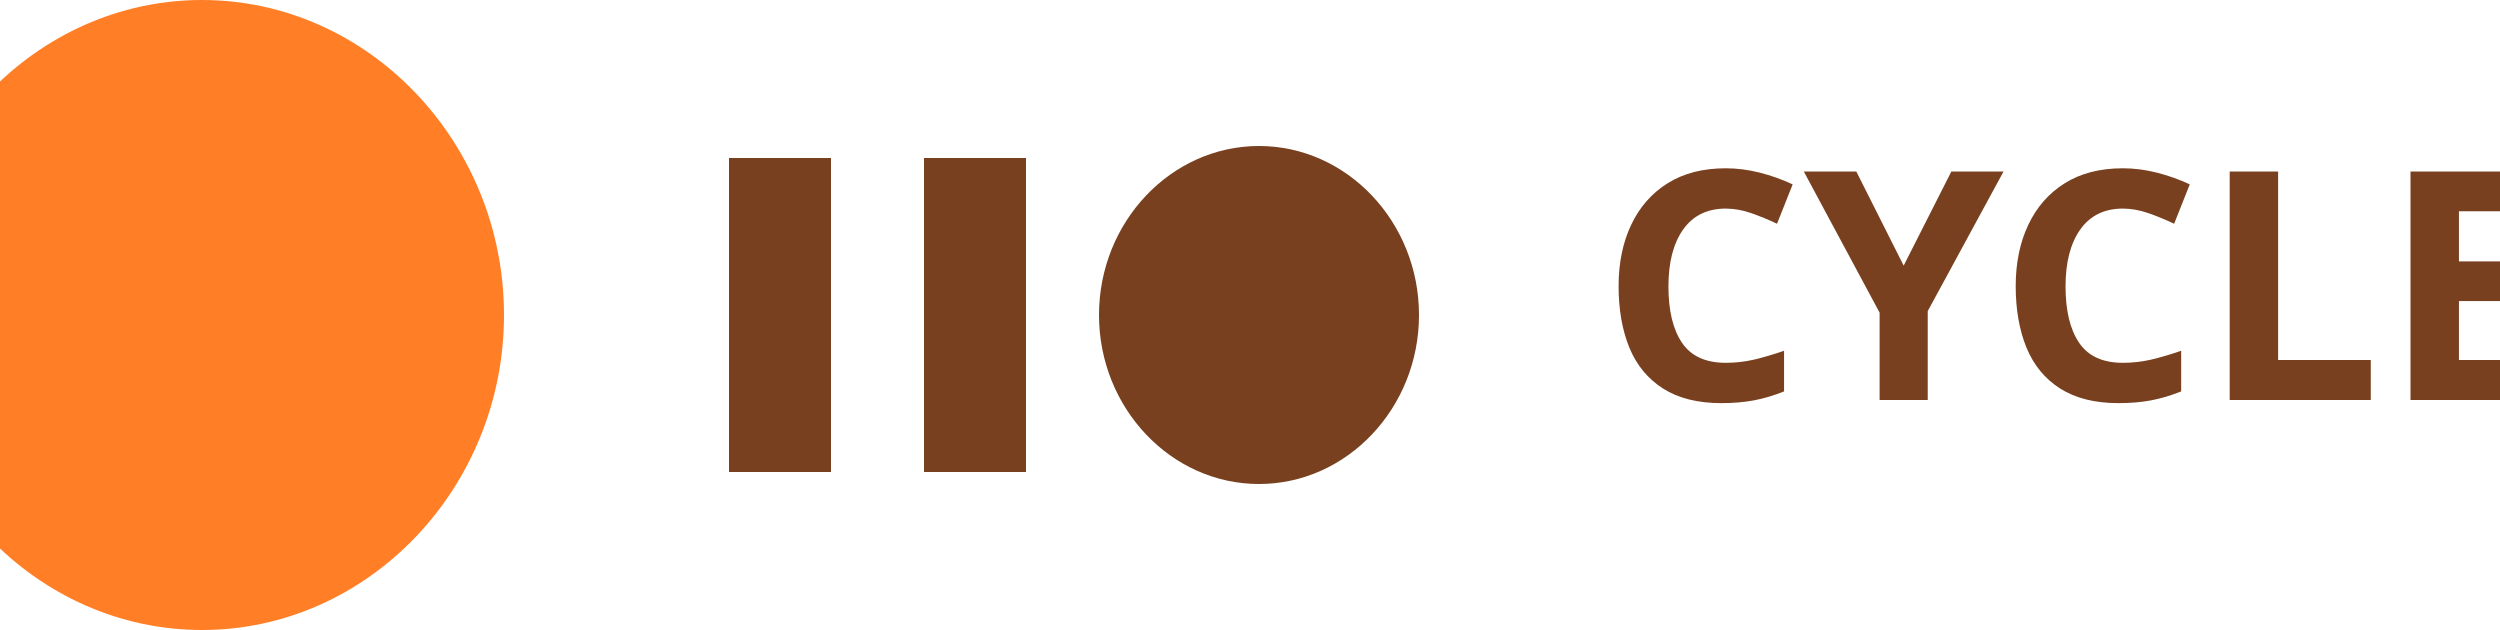
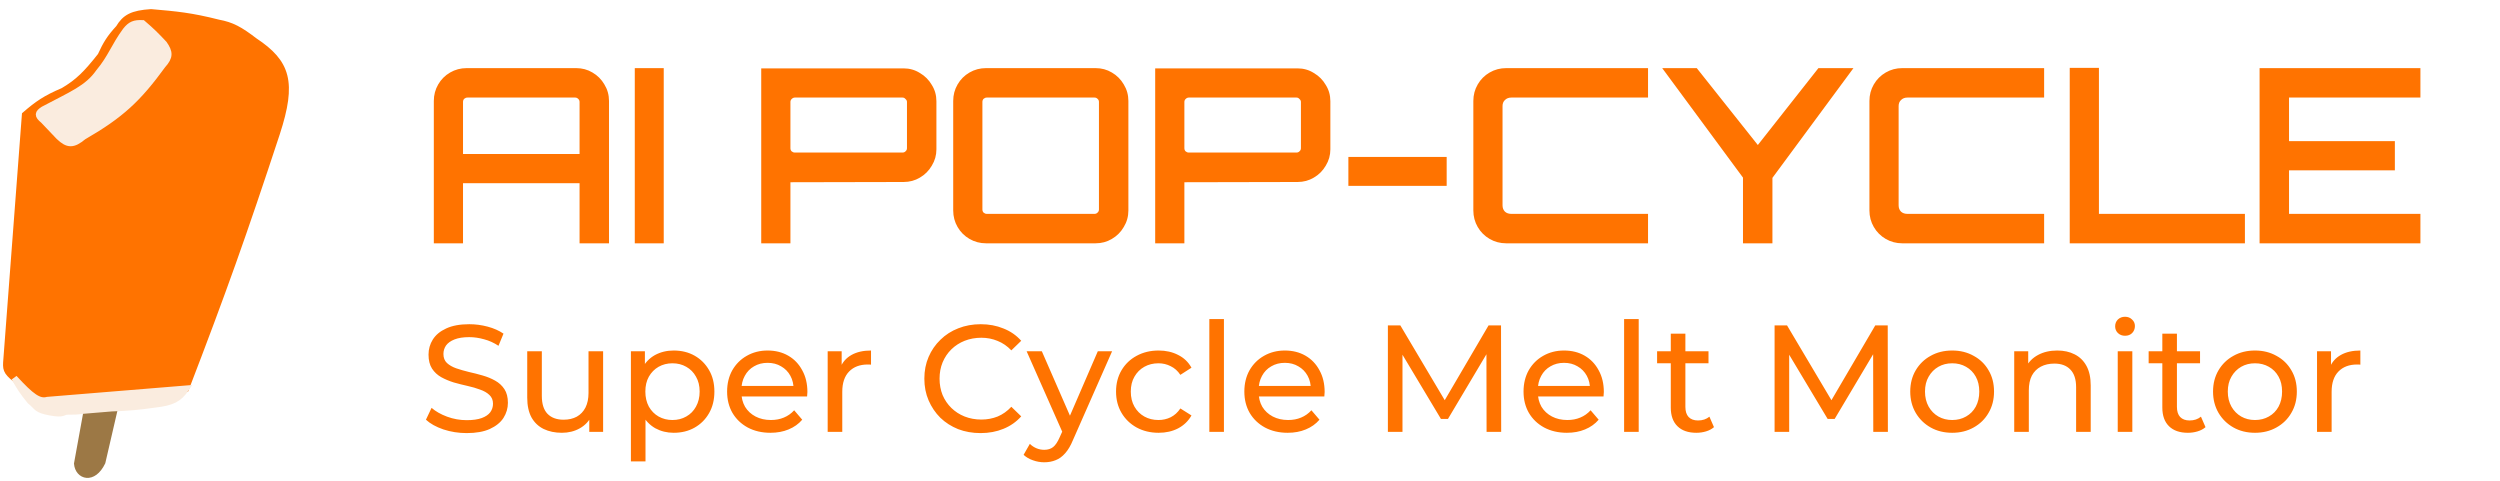
- <svg xmlns="http://www.w3.org/2000/svg" width="250" height="63" viewBox="0 0 250 63" fill="none">
-   <path d="M50.4 31.5C50.4 48.8 36.8 63 20.2 63C3.6 63 -10 48.8 -10 31.5C-10 14.2 3.6 0 20.2 0C36.8 0 50.4 14.2 50.4 31.5Z" fill="#FF7E26" />
-   <path d="M72.9 15.8H83.1V47.2H72.9V15.8Z" fill="#78401F" />
-   <path d="M92.4 15.8H102.6V47.2H92.4V15.8Z" fill="#78401F" />
-   <path d="M141.9 31.5C141.9 40.8 134.7 48.4 125.9 48.4C117.1 48.4 109.9 40.8 109.9 31.5C109.9 22.2 117.1 14.6 125.9 14.6C134.7 14.6 141.9 22.2 141.9 31.5Z" fill="#78401F" />
-   <text x="160" y="40" font-family="Montserrat" font-size="32" font-weight="600" fill="#78401F">CYCLE</text>
+ <svg xmlns="http://www.w3.org/2000/svg" width="411" height="79" viewBox="0 0 411 79" fill="none">
+   <path d="M71.32 40V16.6C71.32 15.613 71.56 14.707 72.04 13.88C72.52 13.053 73.173 12.4 74 11.92C74.827 11.44 75.733 11.2 76.72 11.2H94.72C95.707 11.2 96.6 11.44 97.4 11.92C98.227 12.4 98.88 13.053 99.36 13.88C99.867 14.707 100.12 15.613 100.12 16.6V40H95.28V30.12H76.12V40H71.32ZM76.12 25.32H95.28V16.76C95.28 16.547 95.2 16.373 95.04 16.24C94.907 16.107 94.747 16.04 94.56 16.04H76.84C76.653 16.04 76.48 16.107 76.32 16.24C76.187 16.373 76.12 16.547 76.12 16.76V25.32ZM104.358 40V11.2H109.118V40H104.358ZM125.146 40V11.24H148.546C149.533 11.24 150.426 11.493 151.226 12C152.053 12.48 152.706 13.133 153.186 13.96C153.693 14.76 153.946 15.653 153.946 16.64V24.56C153.946 25.52 153.693 26.413 153.186 27.24C152.706 28.067 152.053 28.72 151.226 29.2C150.426 29.68 149.533 29.92 148.546 29.92L129.946 29.96V40H125.146ZM130.666 25.08H148.386C148.573 25.08 148.733 25.013 148.866 24.88C149.026 24.747 149.106 24.573 149.106 24.36V16.76C149.106 16.573 149.026 16.413 148.866 16.28C148.733 16.12 148.573 16.04 148.386 16.04H130.666C130.48 16.04 130.306 16.12 130.146 16.28C130.013 16.413 129.946 16.573 129.946 16.76V24.36C129.946 24.573 130.013 24.747 130.146 24.88C130.306 25.013 130.48 25.08 130.666 25.08ZM162.107 40C161.12 40 160.214 39.76 159.387 39.28C158.56 38.8 157.907 38.147 157.427 37.32C156.947 36.493 156.707 35.587 156.707 34.6V16.6C156.707 15.613 156.947 14.707 157.427 13.88C157.907 13.053 158.56 12.4 159.387 11.92C160.214 11.44 161.12 11.2 162.107 11.2H180.107C181.094 11.2 181.987 11.44 182.787 11.92C183.614 12.4 184.267 13.053 184.747 13.88C185.254 14.707 185.507 15.613 185.507 16.6V34.6C185.507 35.587 185.254 36.493 184.747 37.32C184.267 38.147 183.614 38.8 182.787 39.28C181.987 39.76 181.094 40 180.107 40H162.107ZM162.227 35.16H179.947C180.134 35.16 180.294 35.093 180.427 34.96C180.587 34.827 180.667 34.653 180.667 34.44V16.76C180.667 16.547 180.587 16.373 180.427 16.24C180.294 16.107 180.134 16.04 179.947 16.04H162.227C162.04 16.04 161.867 16.107 161.707 16.24C161.574 16.373 161.507 16.547 161.507 16.76V34.44C161.507 34.653 161.574 34.827 161.707 34.96C161.867 35.093 162.04 35.16 162.227 35.16ZM189.912 40V11.24H213.312C214.299 11.24 215.192 11.493 215.992 12C216.819 12.48 217.472 13.133 217.952 13.96C218.459 14.76 218.712 15.653 218.712 16.64V24.56C218.712 25.52 218.459 26.413 217.952 27.24C217.472 28.067 216.819 28.72 215.992 29.2C215.192 29.68 214.299 29.92 213.312 29.92L194.712 29.96V40H189.912ZM195.432 25.08H213.152C213.339 25.08 213.499 25.013 213.632 24.88C213.792 24.747 213.872 24.573 213.872 24.36V16.76C213.872 16.573 213.792 16.413 213.632 16.28C213.499 16.12 213.339 16.04 213.152 16.04H195.432C195.245 16.04 195.072 16.12 194.912 16.28C194.779 16.413 194.712 16.573 194.712 16.76V24.36C194.712 24.573 194.779 24.747 194.912 24.88C195.072 25.013 195.245 25.08 195.432 25.08ZM221.673 30.56V25.8H237.833V30.56H221.673ZM247.617 40C246.63 40 245.723 39.76 244.897 39.28C244.07 38.8 243.417 38.147 242.937 37.32C242.457 36.493 242.217 35.587 242.217 34.6V16.6C242.217 15.613 242.457 14.707 242.937 13.88C243.417 13.053 244.07 12.4 244.897 11.92C245.723 11.44 246.63 11.2 247.617 11.2H270.937V16.04H248.457C248.03 16.04 247.683 16.173 247.417 16.44C247.15 16.68 247.017 17.013 247.017 17.44V33.76C247.017 34.187 247.15 34.533 247.417 34.8C247.683 35.04 248.03 35.16 248.457 35.16H270.937V40H247.617ZM286.547 40V29.2L273.267 11.2H278.947L288.987 23.84L298.947 11.2H304.707L291.387 29.24V40H286.547ZM312.734 40C311.747 40 310.84 39.76 310.014 39.28C309.187 38.8 308.534 38.147 308.054 37.32C307.574 36.493 307.334 35.587 307.334 34.6V16.6C307.334 15.613 307.574 14.707 308.054 13.88C308.534 13.053 309.187 12.4 310.014 11.92C310.84 11.44 311.747 11.2 312.734 11.2H336.054V16.04H313.574C313.147 16.04 312.8 16.173 312.534 16.44C312.267 16.68 312.134 17.013 312.134 17.44V33.76C312.134 34.187 312.267 34.533 312.534 34.8C312.8 35.04 313.147 35.16 313.574 35.16H336.054V40H312.734ZM340.264 40V11.16H345.064V35.16H369.064V40H340.264ZM371.476 40V11.2H397.916V16.04H376.316V23.2H393.716V28H376.316V35.16H397.916V40H371.476ZM76.725 71.2C75.392 71.2 74.117 71 72.9 70.6C71.683 70.183 70.725 69.65 70.025 69L70.95 67.05C71.617 67.633 72.467 68.117 73.5 68.5C74.533 68.883 75.608 69.075 76.725 69.075C77.742 69.075 78.567 68.958 79.2 68.725C79.833 68.492 80.3 68.175 80.6 67.775C80.9 67.358 81.05 66.892 81.05 66.375C81.05 65.775 80.85 65.292 80.45 64.925C80.067 64.558 79.558 64.267 78.925 64.05C78.308 63.817 77.625 63.617 76.875 63.45C76.125 63.283 75.367 63.092 74.6 62.875C73.85 62.642 73.158 62.35 72.525 62C71.908 61.65 71.408 61.183 71.025 60.6C70.642 60 70.45 59.233 70.45 58.3C70.45 57.4 70.683 56.575 71.15 55.825C71.633 55.058 72.367 54.45 73.35 54C74.35 53.533 75.617 53.3 77.15 53.3C78.167 53.3 79.175 53.433 80.175 53.7C81.175 53.967 82.042 54.35 82.775 54.85L81.95 56.85C81.2 56.35 80.408 55.992 79.575 55.775C78.742 55.542 77.933 55.425 77.15 55.425C76.167 55.425 75.358 55.55 74.725 55.8C74.092 56.05 73.625 56.383 73.325 56.8C73.042 57.217 72.9 57.683 72.9 58.2C72.9 58.817 73.092 59.308 73.475 59.675C73.875 60.042 74.383 60.333 75 60.55C75.633 60.767 76.325 60.967 77.075 61.15C77.825 61.317 78.575 61.508 79.325 61.725C80.092 61.942 80.783 62.225 81.4 62.575C82.033 62.925 82.542 63.392 82.925 63.975C83.308 64.558 83.5 65.308 83.5 66.225C83.5 67.108 83.258 67.933 82.775 68.7C82.292 69.45 81.542 70.058 80.525 70.525C79.525 70.975 78.258 71.2 76.725 71.2ZM92.377 71.15C91.244 71.15 90.244 70.942 89.377 70.525C88.527 70.108 87.861 69.475 87.377 68.625C86.911 67.758 86.677 66.675 86.677 65.375V57.75H89.077V65.1C89.077 66.4 89.386 67.375 90.002 68.025C90.636 68.675 91.519 69 92.652 69C93.486 69 94.211 68.833 94.827 68.5C95.444 68.15 95.919 67.65 96.252 67C96.586 66.333 96.752 65.533 96.752 64.6V57.75H99.152V71H96.877V67.425L97.252 68.375C96.819 69.258 96.169 69.942 95.302 70.425C94.436 70.908 93.461 71.15 92.377 71.15ZM110.746 71.15C109.646 71.15 108.638 70.9 107.721 70.4C106.821 69.883 106.096 69.125 105.546 68.125C105.013 67.125 104.746 65.875 104.746 64.375C104.746 62.875 105.005 61.625 105.521 60.625C106.055 59.625 106.771 58.875 107.671 58.375C108.588 57.875 109.613 57.625 110.746 57.625C112.046 57.625 113.196 57.908 114.196 58.475C115.196 59.042 115.988 59.833 116.571 60.85C117.155 61.85 117.446 63.025 117.446 64.375C117.446 65.725 117.155 66.908 116.571 67.925C115.988 68.942 115.196 69.733 114.196 70.3C113.196 70.867 112.046 71.15 110.746 71.15ZM103.721 75.85V57.75H106.021V61.325L105.871 64.4L106.121 67.475V75.85H103.721ZM110.546 69.05C111.396 69.05 112.155 68.858 112.821 68.475C113.505 68.092 114.038 67.55 114.421 66.85C114.821 66.133 115.021 65.308 115.021 64.375C115.021 63.425 114.821 62.608 114.421 61.925C114.038 61.225 113.505 60.683 112.821 60.3C112.155 59.917 111.396 59.725 110.546 59.725C109.713 59.725 108.955 59.917 108.271 60.3C107.605 60.683 107.071 61.225 106.671 61.925C106.288 62.608 106.096 63.425 106.096 64.375C106.096 65.308 106.288 66.133 106.671 66.85C107.071 67.55 107.605 68.092 108.271 68.475C108.955 68.858 109.713 69.05 110.546 69.05ZM126.662 71.15C125.246 71.15 123.996 70.858 122.912 70.275C121.846 69.692 121.012 68.892 120.412 67.875C119.829 66.858 119.537 65.692 119.537 64.375C119.537 63.058 119.821 61.892 120.387 60.875C120.971 59.858 121.762 59.067 122.762 58.5C123.779 57.917 124.921 57.625 126.187 57.625C127.471 57.625 128.604 57.908 129.587 58.475C130.571 59.042 131.337 59.842 131.887 60.875C132.454 61.892 132.737 63.083 132.737 64.45C132.737 64.55 132.729 64.667 132.712 64.8C132.712 64.933 132.704 65.058 132.687 65.175H121.412V63.45H131.437L130.462 64.05C130.479 63.2 130.304 62.442 129.937 61.775C129.571 61.108 129.062 60.592 128.412 60.225C127.779 59.842 127.037 59.65 126.187 59.65C125.354 59.65 124.612 59.842 123.962 60.225C123.312 60.592 122.804 61.117 122.437 61.8C122.071 62.467 121.887 63.233 121.887 64.1V64.5C121.887 65.383 122.087 66.175 122.487 66.875C122.904 67.558 123.479 68.092 124.212 68.475C124.946 68.858 125.787 69.05 126.737 69.05C127.521 69.05 128.229 68.917 128.862 68.65C129.512 68.383 130.079 67.983 130.562 67.45L131.887 69C131.287 69.7 130.537 70.233 129.637 70.6C128.754 70.967 127.762 71.15 126.662 71.15ZM136.07 71V57.75H138.37V61.35L138.145 60.45C138.512 59.533 139.128 58.833 139.995 58.35C140.862 57.867 141.928 57.625 143.195 57.625V59.95C143.095 59.933 142.995 59.925 142.895 59.925C142.812 59.925 142.728 59.925 142.645 59.925C141.362 59.925 140.345 60.308 139.595 61.075C138.845 61.842 138.47 62.95 138.47 64.4V71H136.07ZM161.213 71.2C159.879 71.2 158.646 70.983 157.513 70.55C156.396 70.1 155.421 69.475 154.588 68.675C153.771 67.858 153.129 66.908 152.663 65.825C152.196 64.742 151.963 63.55 151.963 62.25C151.963 60.95 152.196 59.758 152.663 58.675C153.129 57.592 153.779 56.65 154.613 55.85C155.446 55.033 156.421 54.408 157.538 53.975C158.671 53.525 159.904 53.3 161.238 53.3C162.588 53.3 163.829 53.533 164.963 54C166.113 54.45 167.088 55.125 167.888 56.025L166.263 57.6C165.596 56.9 164.846 56.383 164.013 56.05C163.179 55.7 162.288 55.525 161.338 55.525C160.354 55.525 159.438 55.692 158.588 56.025C157.754 56.358 157.029 56.825 156.413 57.425C155.796 58.025 155.313 58.742 154.963 59.575C154.629 60.392 154.463 61.283 154.463 62.25C154.463 63.217 154.629 64.117 154.963 64.95C155.313 65.767 155.796 66.475 156.413 67.075C157.029 67.675 157.754 68.142 158.588 68.475C159.438 68.808 160.354 68.975 161.338 68.975C162.288 68.975 163.179 68.808 164.013 68.475C164.846 68.125 165.596 67.592 166.263 66.875L167.888 68.45C167.088 69.35 166.113 70.033 164.963 70.5C163.829 70.967 162.579 71.2 161.213 71.2ZM171.679 76C171.046 76 170.429 75.892 169.829 75.675C169.229 75.475 168.712 75.175 168.279 74.775L169.304 72.975C169.637 73.292 170.004 73.533 170.404 73.7C170.804 73.867 171.229 73.95 171.679 73.95C172.262 73.95 172.746 73.8 173.129 73.5C173.512 73.2 173.871 72.667 174.204 71.9L175.029 70.075L175.279 69.775L180.479 57.75H182.829L176.404 72.325C176.021 73.258 175.587 73.992 175.104 74.525C174.637 75.058 174.121 75.433 173.554 75.65C172.987 75.883 172.362 76 171.679 76ZM174.829 71.425L168.779 57.75H171.279L176.429 69.55L174.829 71.425ZM190.478 71.15C189.128 71.15 187.919 70.858 186.853 70.275C185.803 69.692 184.978 68.892 184.378 67.875C183.778 66.858 183.478 65.692 183.478 64.375C183.478 63.058 183.778 61.892 184.378 60.875C184.978 59.858 185.803 59.067 186.853 58.5C187.919 57.917 189.128 57.625 190.478 57.625C191.678 57.625 192.744 57.867 193.678 58.35C194.628 58.817 195.361 59.517 195.878 60.45L194.053 61.625C193.619 60.975 193.086 60.5 192.453 60.2C191.836 59.883 191.169 59.725 190.453 59.725C189.586 59.725 188.811 59.917 188.128 60.3C187.444 60.683 186.903 61.225 186.503 61.925C186.103 62.608 185.903 63.425 185.903 64.375C185.903 65.325 186.103 66.15 186.503 66.85C186.903 67.55 187.444 68.092 188.128 68.475C188.811 68.858 189.586 69.05 190.453 69.05C191.169 69.05 191.836 68.9 192.453 68.6C193.086 68.283 193.619 67.8 194.053 67.15L195.878 68.3C195.361 69.217 194.628 69.925 193.678 70.425C192.744 70.908 191.678 71.15 190.478 71.15ZM198.814 71V52.45H201.214V71H198.814ZM211.696 71.15C210.28 71.15 209.03 70.858 207.946 70.275C206.88 69.692 206.046 68.892 205.446 67.875C204.863 66.858 204.571 65.692 204.571 64.375C204.571 63.058 204.855 61.892 205.421 60.875C206.005 59.858 206.796 59.067 207.796 58.5C208.813 57.917 209.955 57.625 211.221 57.625C212.505 57.625 213.638 57.908 214.621 58.475C215.605 59.042 216.371 59.842 216.921 60.875C217.488 61.892 217.771 63.083 217.771 64.45C217.771 64.55 217.763 64.667 217.746 64.8C217.746 64.933 217.738 65.058 217.721 65.175H206.446V63.45H216.471L215.496 64.05C215.513 63.2 215.338 62.442 214.971 61.775C214.605 61.108 214.096 60.592 213.446 60.225C212.813 59.842 212.071 59.65 211.221 59.65C210.388 59.65 209.646 59.842 208.996 60.225C208.346 60.592 207.838 61.117 207.471 61.8C207.105 62.467 206.921 63.233 206.921 64.1V64.5C206.921 65.383 207.121 66.175 207.521 66.875C207.938 67.558 208.513 68.092 209.246 68.475C209.98 68.858 210.821 69.05 211.771 69.05C212.555 69.05 213.263 68.917 213.896 68.65C214.546 68.383 215.113 67.983 215.596 67.45L216.921 69C216.321 69.7 215.571 70.233 214.671 70.6C213.788 70.967 212.796 71.15 211.696 71.15ZM228.168 71V53.5H230.218L238.068 66.725H236.968L244.718 53.5H246.768L246.793 71H244.393L244.368 57.275H244.943L238.043 68.875H236.893L229.943 57.275H230.568V71H228.168ZM257.595 71.15C256.178 71.15 254.928 70.858 253.845 70.275C252.778 69.692 251.945 68.892 251.345 67.875C250.762 66.858 250.47 65.692 250.47 64.375C250.47 63.058 250.753 61.892 251.32 60.875C251.903 59.858 252.695 59.067 253.695 58.5C254.712 57.917 255.853 57.625 257.12 57.625C258.403 57.625 259.537 57.908 260.52 58.475C261.503 59.042 262.27 59.842 262.82 60.875C263.387 61.892 263.67 63.083 263.67 64.45C263.67 64.55 263.662 64.667 263.645 64.8C263.645 64.933 263.637 65.058 263.62 65.175H252.345V63.45H262.37L261.395 64.05C261.412 63.2 261.237 62.442 260.87 61.775C260.503 61.108 259.995 60.592 259.345 60.225C258.712 59.842 257.97 59.65 257.12 59.65C256.287 59.65 255.545 59.842 254.895 60.225C254.245 60.592 253.737 61.117 253.37 61.8C253.003 62.467 252.82 63.233 252.82 64.1V64.5C252.82 65.383 253.02 66.175 253.42 66.875C253.837 67.558 254.412 68.092 255.145 68.475C255.878 68.858 256.72 69.05 257.67 69.05C258.453 69.05 259.162 68.917 259.795 68.65C260.445 68.383 261.012 67.983 261.495 67.45L262.82 69C262.22 69.7 261.47 70.233 260.57 70.6C259.687 70.967 258.695 71.15 257.595 71.15ZM267.003 71V52.45H269.403V71H267.003ZM278.877 71.15C277.543 71.15 276.51 70.792 275.777 70.075C275.043 69.358 274.677 68.333 274.677 67V54.85H277.077V66.9C277.077 67.617 277.252 68.167 277.602 68.55C277.968 68.933 278.485 69.125 279.152 69.125C279.902 69.125 280.527 68.917 281.027 68.5L281.777 70.225C281.41 70.542 280.968 70.775 280.452 70.925C279.952 71.075 279.427 71.15 278.877 71.15ZM272.427 59.725V57.75H280.877V59.725H272.427ZM291.742 71V53.5H293.792L301.642 66.725H300.542L308.292 53.5H310.342L310.367 71H307.967L307.942 57.275H308.517L301.617 68.875H300.467L293.517 57.275H294.142V71H291.742ZM320.944 71.15C319.611 71.15 318.427 70.858 317.394 70.275C316.361 69.692 315.544 68.892 314.944 67.875C314.344 66.842 314.044 65.675 314.044 64.375C314.044 63.058 314.344 61.892 314.944 60.875C315.544 59.858 316.361 59.067 317.394 58.5C318.427 57.917 319.611 57.625 320.944 57.625C322.261 57.625 323.436 57.917 324.469 58.5C325.519 59.067 326.336 59.858 326.919 60.875C327.519 61.875 327.819 63.042 327.819 64.375C327.819 65.692 327.519 66.858 326.919 67.875C326.336 68.892 325.519 69.692 324.469 70.275C323.436 70.858 322.261 71.15 320.944 71.15ZM320.944 69.05C321.794 69.05 322.552 68.858 323.219 68.475C323.902 68.092 324.436 67.55 324.819 66.85C325.202 66.133 325.394 65.308 325.394 64.375C325.394 63.425 325.202 62.608 324.819 61.925C324.436 61.225 323.902 60.683 323.219 60.3C322.552 59.917 321.794 59.725 320.944 59.725C320.094 59.725 319.336 59.917 318.669 60.3C318.002 60.683 317.469 61.225 317.069 61.925C316.669 62.608 316.469 63.425 316.469 64.375C316.469 65.308 316.669 66.133 317.069 66.85C317.469 67.55 318.002 68.092 318.669 68.475C319.336 68.858 320.094 69.05 320.944 69.05ZM338.213 57.625C339.297 57.625 340.247 57.833 341.063 58.25C341.897 58.667 342.547 59.3 343.013 60.15C343.48 61 343.713 62.075 343.713 63.375V71H341.313V63.65C341.313 62.367 340.997 61.4 340.363 60.75C339.747 60.1 338.872 59.775 337.738 59.775C336.888 59.775 336.147 59.942 335.513 60.275C334.88 60.608 334.388 61.1 334.038 61.75C333.705 62.4 333.538 63.208 333.538 64.175V71H331.138V57.75H333.438V61.325L333.063 60.375C333.497 59.508 334.163 58.833 335.063 58.35C335.963 57.867 337.013 57.625 338.213 57.625ZM348.155 71V57.75H350.555V71H348.155ZM349.355 55.2C348.888 55.2 348.497 55.05 348.18 54.75C347.88 54.45 347.73 54.083 347.73 53.65C347.73 53.2 347.88 52.825 348.18 52.525C348.497 52.225 348.888 52.075 349.355 52.075C349.822 52.075 350.205 52.225 350.505 52.525C350.822 52.808 350.98 53.167 350.98 53.6C350.98 54.05 350.83 54.433 350.53 54.75C350.23 55.05 349.838 55.2 349.355 55.2ZM359.687 71.15C358.354 71.15 357.321 70.792 356.587 70.075C355.854 69.358 355.487 68.333 355.487 67V54.85H357.887V66.9C357.887 67.617 358.062 68.167 358.412 68.55C358.779 68.933 359.296 69.125 359.962 69.125C360.712 69.125 361.337 68.917 361.837 68.5L362.587 70.225C362.221 70.542 361.779 70.775 361.262 70.925C360.762 71.075 360.237 71.15 359.687 71.15ZM353.237 59.725V57.75H361.687V59.725H353.237ZM370.724 71.15C369.391 71.15 368.208 70.858 367.174 70.275C366.141 69.692 365.324 68.892 364.724 67.875C364.124 66.842 363.824 65.675 363.824 64.375C363.824 63.058 364.124 61.892 364.724 60.875C365.324 59.858 366.141 59.067 367.174 58.5C368.208 57.917 369.391 57.625 370.724 57.625C372.041 57.625 373.216 57.917 374.249 58.5C375.299 59.067 376.116 59.858 376.699 60.875C377.299 61.875 377.599 63.042 377.599 64.375C377.599 65.692 377.299 66.858 376.699 67.875C376.116 68.892 375.299 69.692 374.249 70.275C373.216 70.858 372.041 71.15 370.724 71.15ZM370.724 69.05C371.574 69.05 372.333 68.858 372.999 68.475C373.683 68.092 374.216 67.55 374.599 66.85C374.983 66.133 375.174 65.308 375.174 64.375C375.174 63.425 374.983 62.608 374.599 61.925C374.216 61.225 373.683 60.683 372.999 60.3C372.333 59.917 371.574 59.725 370.724 59.725C369.874 59.725 369.116 59.917 368.449 60.3C367.783 60.683 367.249 61.225 366.849 61.925C366.449 62.608 366.249 63.425 366.249 64.375C366.249 65.308 366.449 66.133 366.849 66.85C367.249 67.55 367.783 68.092 368.449 68.475C369.116 68.858 369.874 69.05 370.724 69.05ZM380.919 71V57.75H383.219V61.35L382.994 60.45C383.36 59.533 383.977 58.833 384.844 58.35C385.71 57.867 386.777 57.625 388.044 57.625V59.95C387.944 59.933 387.844 59.925 387.744 59.925C387.66 59.925 387.577 59.925 387.494 59.925C386.21 59.925 385.194 60.308 384.444 61.075C383.694 61.842 383.319 62.95 383.319 64.4V71H380.919Z" fill="#FF7300" />
+   <path d="M16.831 76.001L18.947 66.851L14.299 67.243L12.664 76.23C12.856 78.323 15.324 79.106 16.831 76.001Z" fill="#9C7845" stroke="#9C7845" />
+   <path d="M45.522 21.916C39.989 38.725 36.716 47.901 30.558 63.926L12.678 66.398L6.039 66.398L2.509 62.334C0.921 61.038 0.922 60.643 1.051 59.085L4.096 18.862C6.16 17.084 7.45 16.176 10.379 14.931C12.848 13.472 14.189 12.114 16.533 9.147C17.425 7.194 18.061 6.174 19.513 4.599C20.558 2.846 21.74 2.203 24.825 1.999C29.029 2.364 31.391 2.578 35.902 3.721C38.1 4.128 39.406 4.832 41.862 6.711C47.269 10.296 48.264 13.501 45.522 21.916Z" fill="#FF7300" stroke="#FF7300" />
+   <path d="M7.804 65.741C6.432 66.114 5.201 65.247 2.352 62.139C3.197 63.644 3.732 64.484 4.931 65.941C6.197 66.959 5.874 67.367 8.261 67.808C10.648 68.25 10.242 67.659 11.199 67.675C12.156 67.691 12.675 67.663 13.517 67.542L18.349 67.141C21.142 67.044 22.707 66.901 25.499 66.508C28.348 66.171 29.425 65.624 30.624 63.873L7.804 65.741Z" fill="#FAECDF" stroke="#FAECDF" />
+   <path d="M26.987 7.202C25.682 5.807 24.919 5.051 23.459 3.805C22.097 3.747 21.468 3.983 20.649 5.014C18.741 7.615 18.247 9.434 16.239 11.84C14.372 14.526 11.735 15.527 7.124 17.979C6.192 18.582 6.081 18.962 7.124 19.808L9.672 22.486C11.139 23.892 12.026 23.899 13.723 22.486C19.947 18.893 22.742 16.246 26.759 10.729C28.013 9.346 27.934 8.577 26.987 7.202Z" fill="#FAECDF" stroke="#FAECDF" />
</svg>
